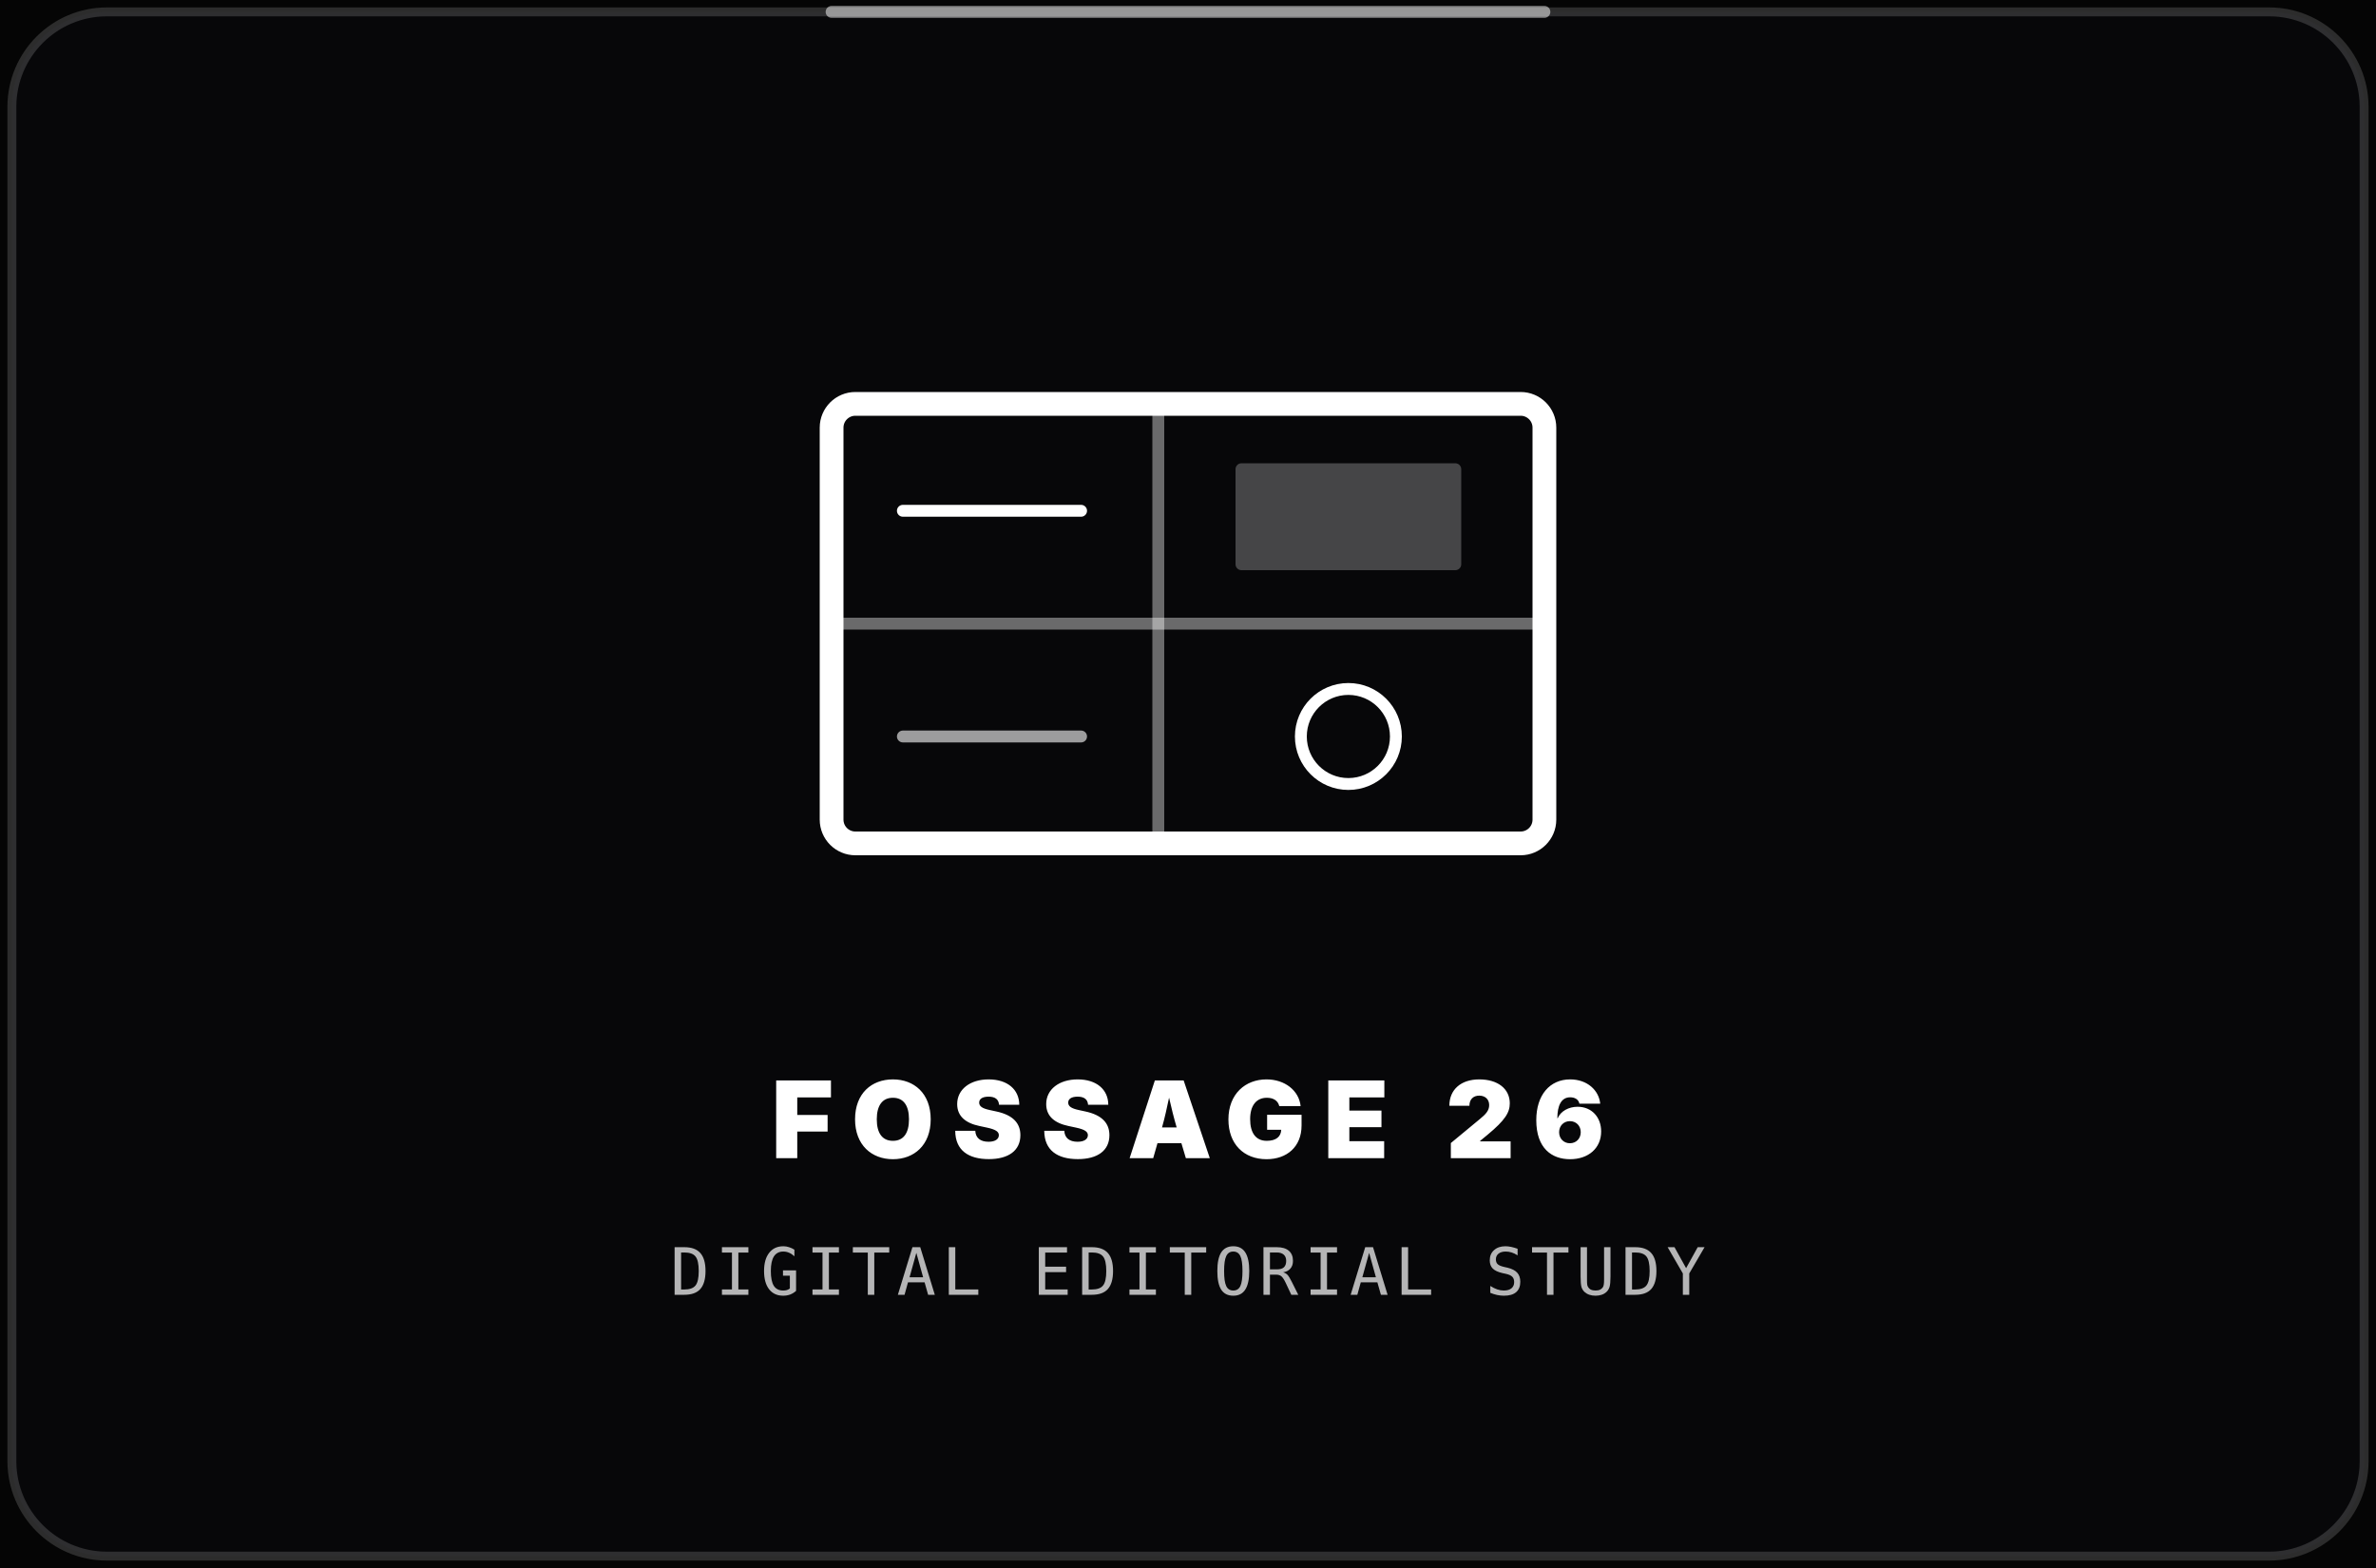
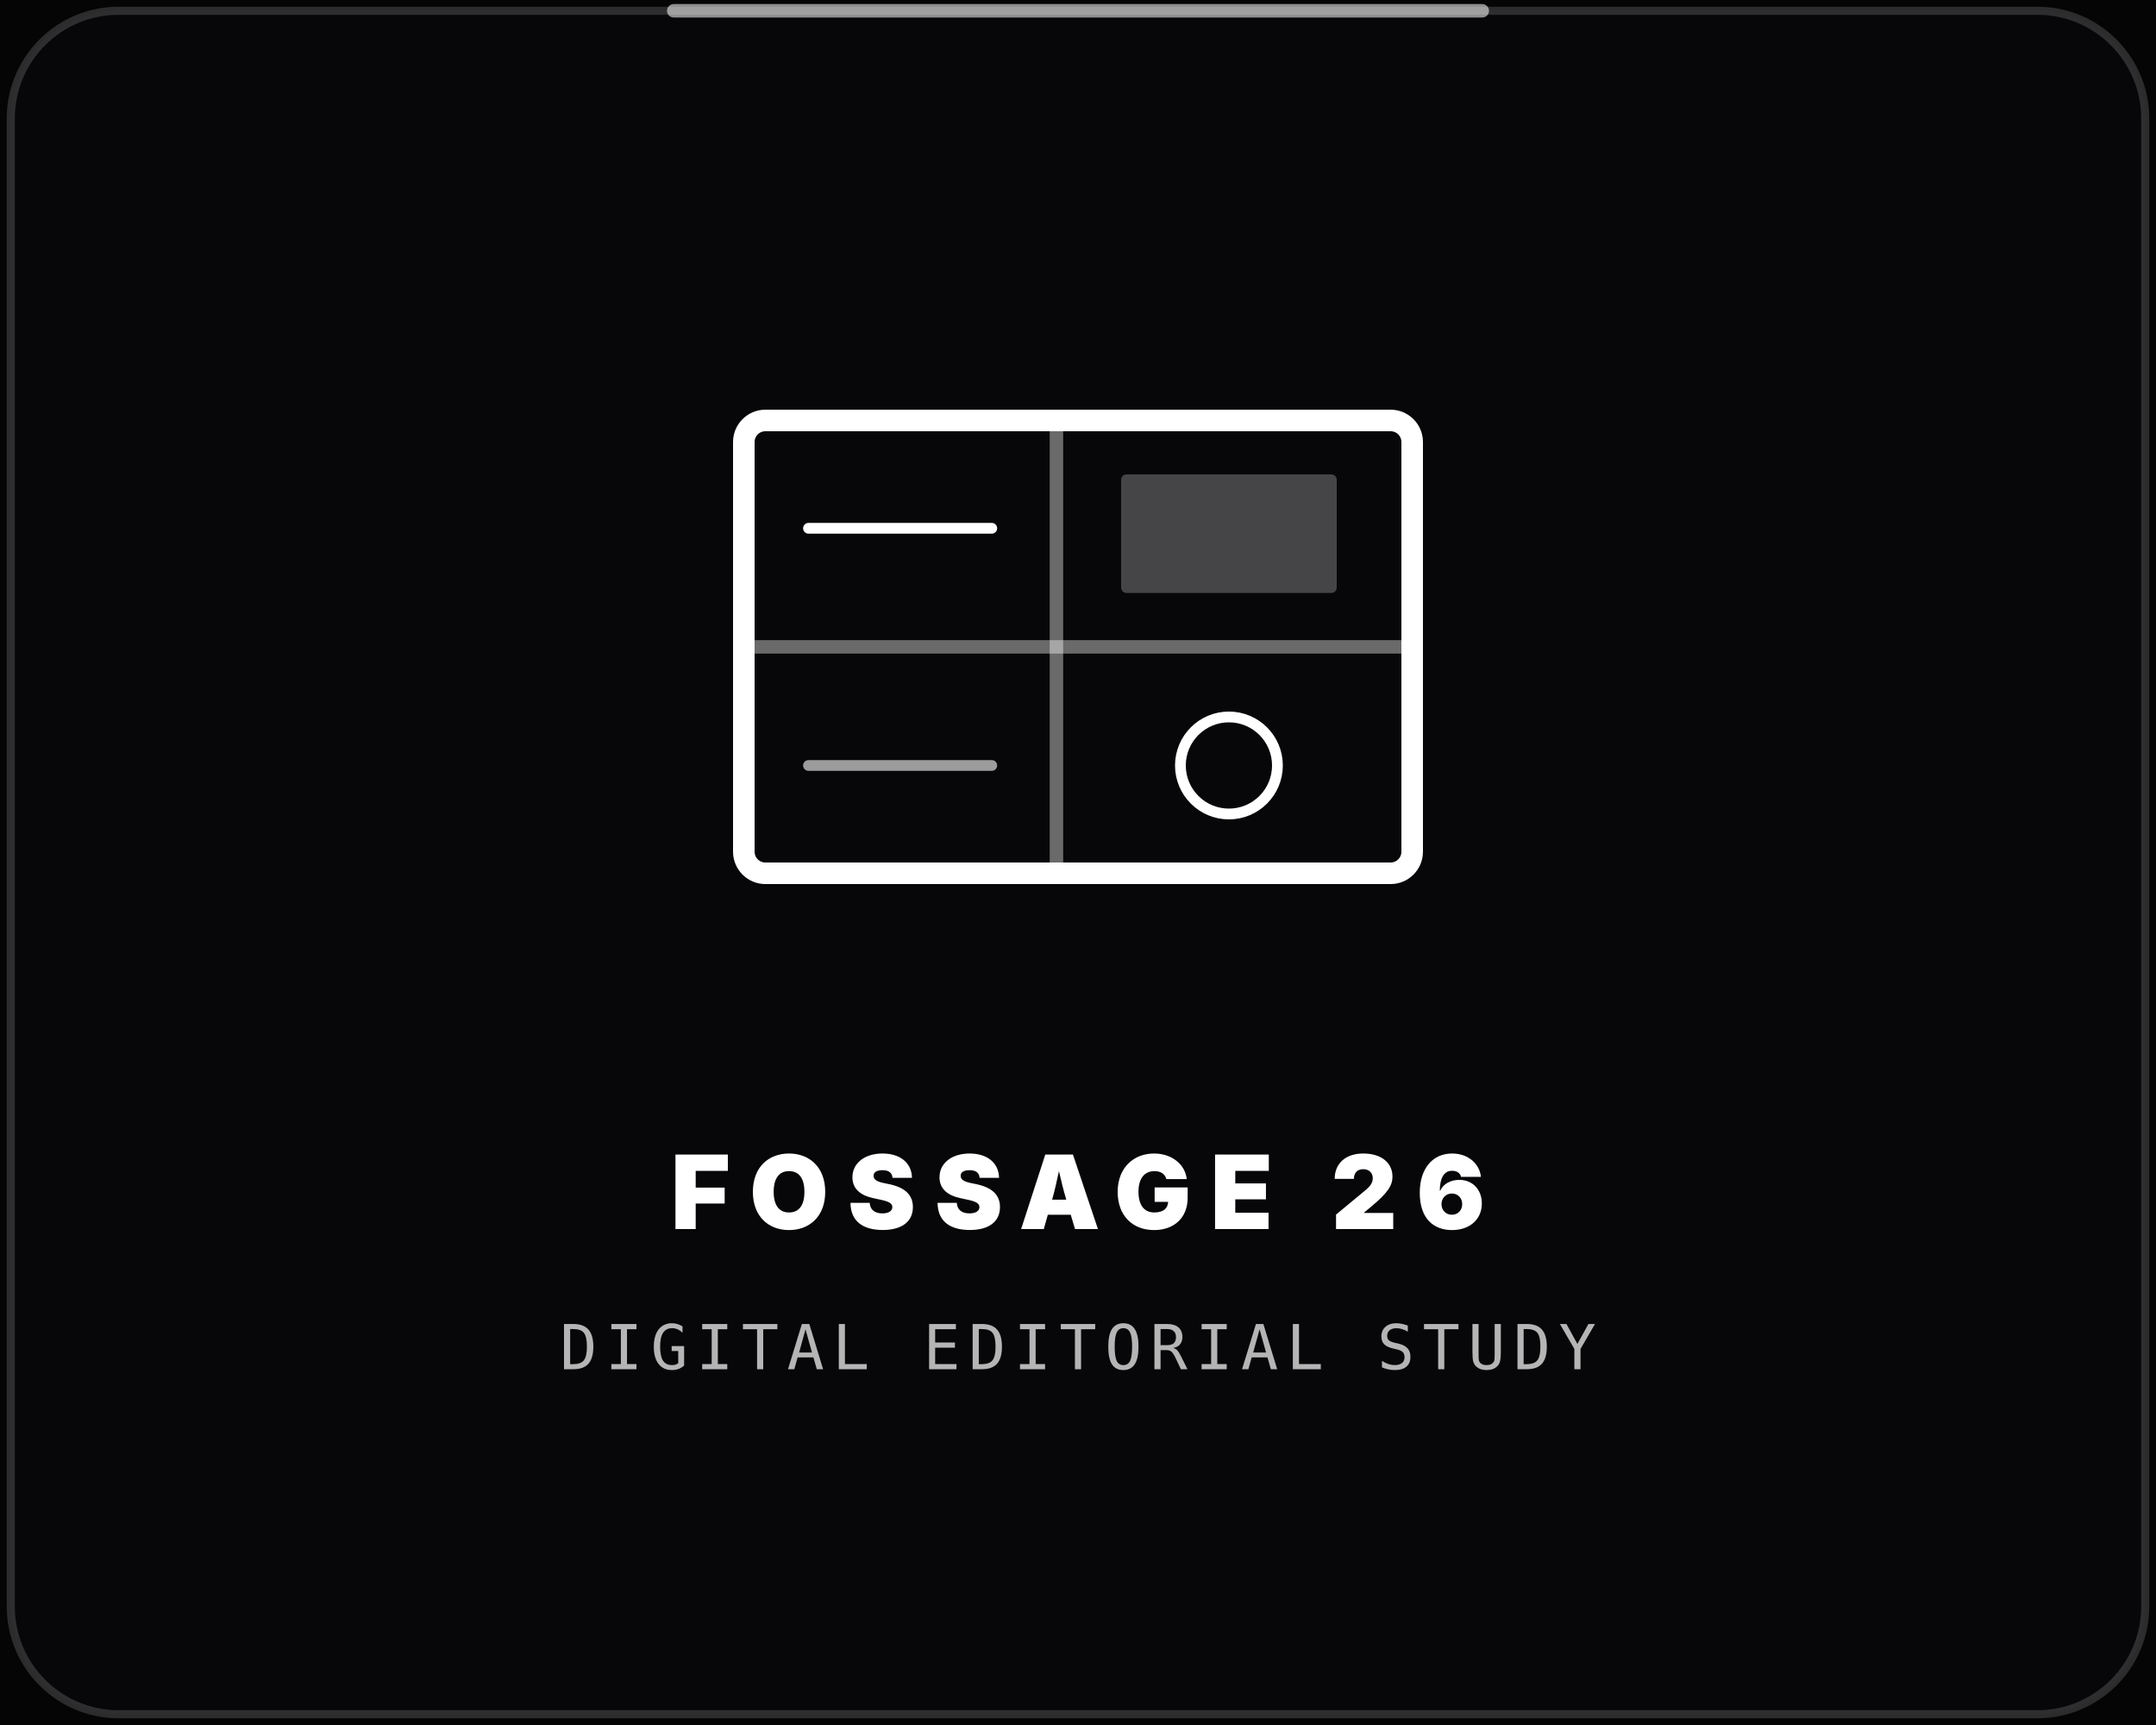
- <svg xmlns="http://www.w3.org/2000/svg" viewBox="0 0 400 264" width="400" height="264">
-   <rect width="400" height="264" fill="#050505" />
-   <rect x="2" y="2" width="396" height="260" rx="16" fill="#070709" stroke="rgba(255, 255, 255, 0.16)" stroke-width="1.5" />
-   <path d="M 140 2 Q 200 2 260 2" stroke="rgba(255, 255, 255, 0.5)" stroke-width="2" stroke-linecap="round" />
-   <rect x="140" y="68" width="120" height="74" fill="none" stroke="#ffffff" stroke-width="4" rx="4" />
-   <line x1="195" y1="68" x2="195" y2="142" stroke="rgba(255, 255, 255, 0.4)" stroke-width="2" />
-   <line x1="140" y1="105" x2="260" y2="105" stroke="rgba(255, 255, 255, 0.4)" stroke-width="2" />
-   <line x1="152" y1="86" x2="182" y2="86" stroke="#ffffff" stroke-width="2" stroke-linecap="round" />
-   <line x1="152" y1="124" x2="182" y2="124" stroke="rgba(255, 255, 255, 0.6)" stroke-width="2" stroke-linecap="round" />
-   <rect x="208" y="78" width="38" height="18" fill="rgba(255, 255, 255, 0.25)" rx="1" />
-   <circle cx="227" cy="124" r="8" fill="none" stroke="#ffffff" stroke-width="2" />
-   <text x="200" y="195" font-family="system-ui, -apple-system, sans-serif" font-weight="900" font-size="18" fill="#ffffff" text-anchor="middle" letter-spacing="3">FOSSAGE 26</text>
-   <text x="200" y="218" font-family="monospace" font-size="11" fill="rgba(255, 255, 255, 0.7)" text-anchor="middle" letter-spacing="1">DIGITAL EDITORIAL STUDY</text>
+ <svg xmlns="http://www.w3.org/2000/svg" viewBox="0 0 400 320" width="400" height="320">
+   <rect width="400" height="320" fill="#050505" />
+   <rect x="2" y="2" width="396" height="316" rx="20" fill="#070709" stroke="rgba(255, 255, 255, 0.16)" stroke-width="1.5" />
+   <path d="M 125 2 Q 200 2 275 2" stroke="rgba(255, 255, 255, 0.55)" stroke-width="2.5" stroke-linecap="round" />
+   <rect x="138" y="78" width="124" height="84" fill="none" stroke="#ffffff" stroke-width="4" rx="4" />
+   <line x1="196" y1="78" x2="196" y2="162" stroke="rgba(255, 255, 255, 0.4)" stroke-width="2.5" />
+   <line x1="138" y1="120" x2="262" y2="120" stroke="rgba(255, 255, 255, 0.4)" stroke-width="2.5" />
+   <line x1="150" y1="98" x2="184" y2="98" stroke="#ffffff" stroke-width="2" stroke-linecap="round" />
+   <line x1="150" y1="142" x2="184" y2="142" stroke="rgba(255, 255, 255, 0.6)" stroke-width="2" stroke-linecap="round" />
+   <rect x="208" y="88" width="40" height="22" fill="rgba(255, 255, 255, 0.25)" rx="1" />
+   <circle cx="228" cy="142" r="9" fill="none" stroke="#ffffff" stroke-width="2" />
+   <text x="200" y="228" font-family="system-ui, -apple-system, sans-serif" font-weight="900" font-size="19" fill="#ffffff" text-anchor="middle" letter-spacing="3.5">FOSSAGE 26</text>
+   <text x="200" y="254" font-family="monospace" font-size="11.5" fill="rgba(255, 255, 255, 0.7)" text-anchor="middle" letter-spacing="1.5">DIGITAL EDITORIAL STUDY</text>
</svg>
